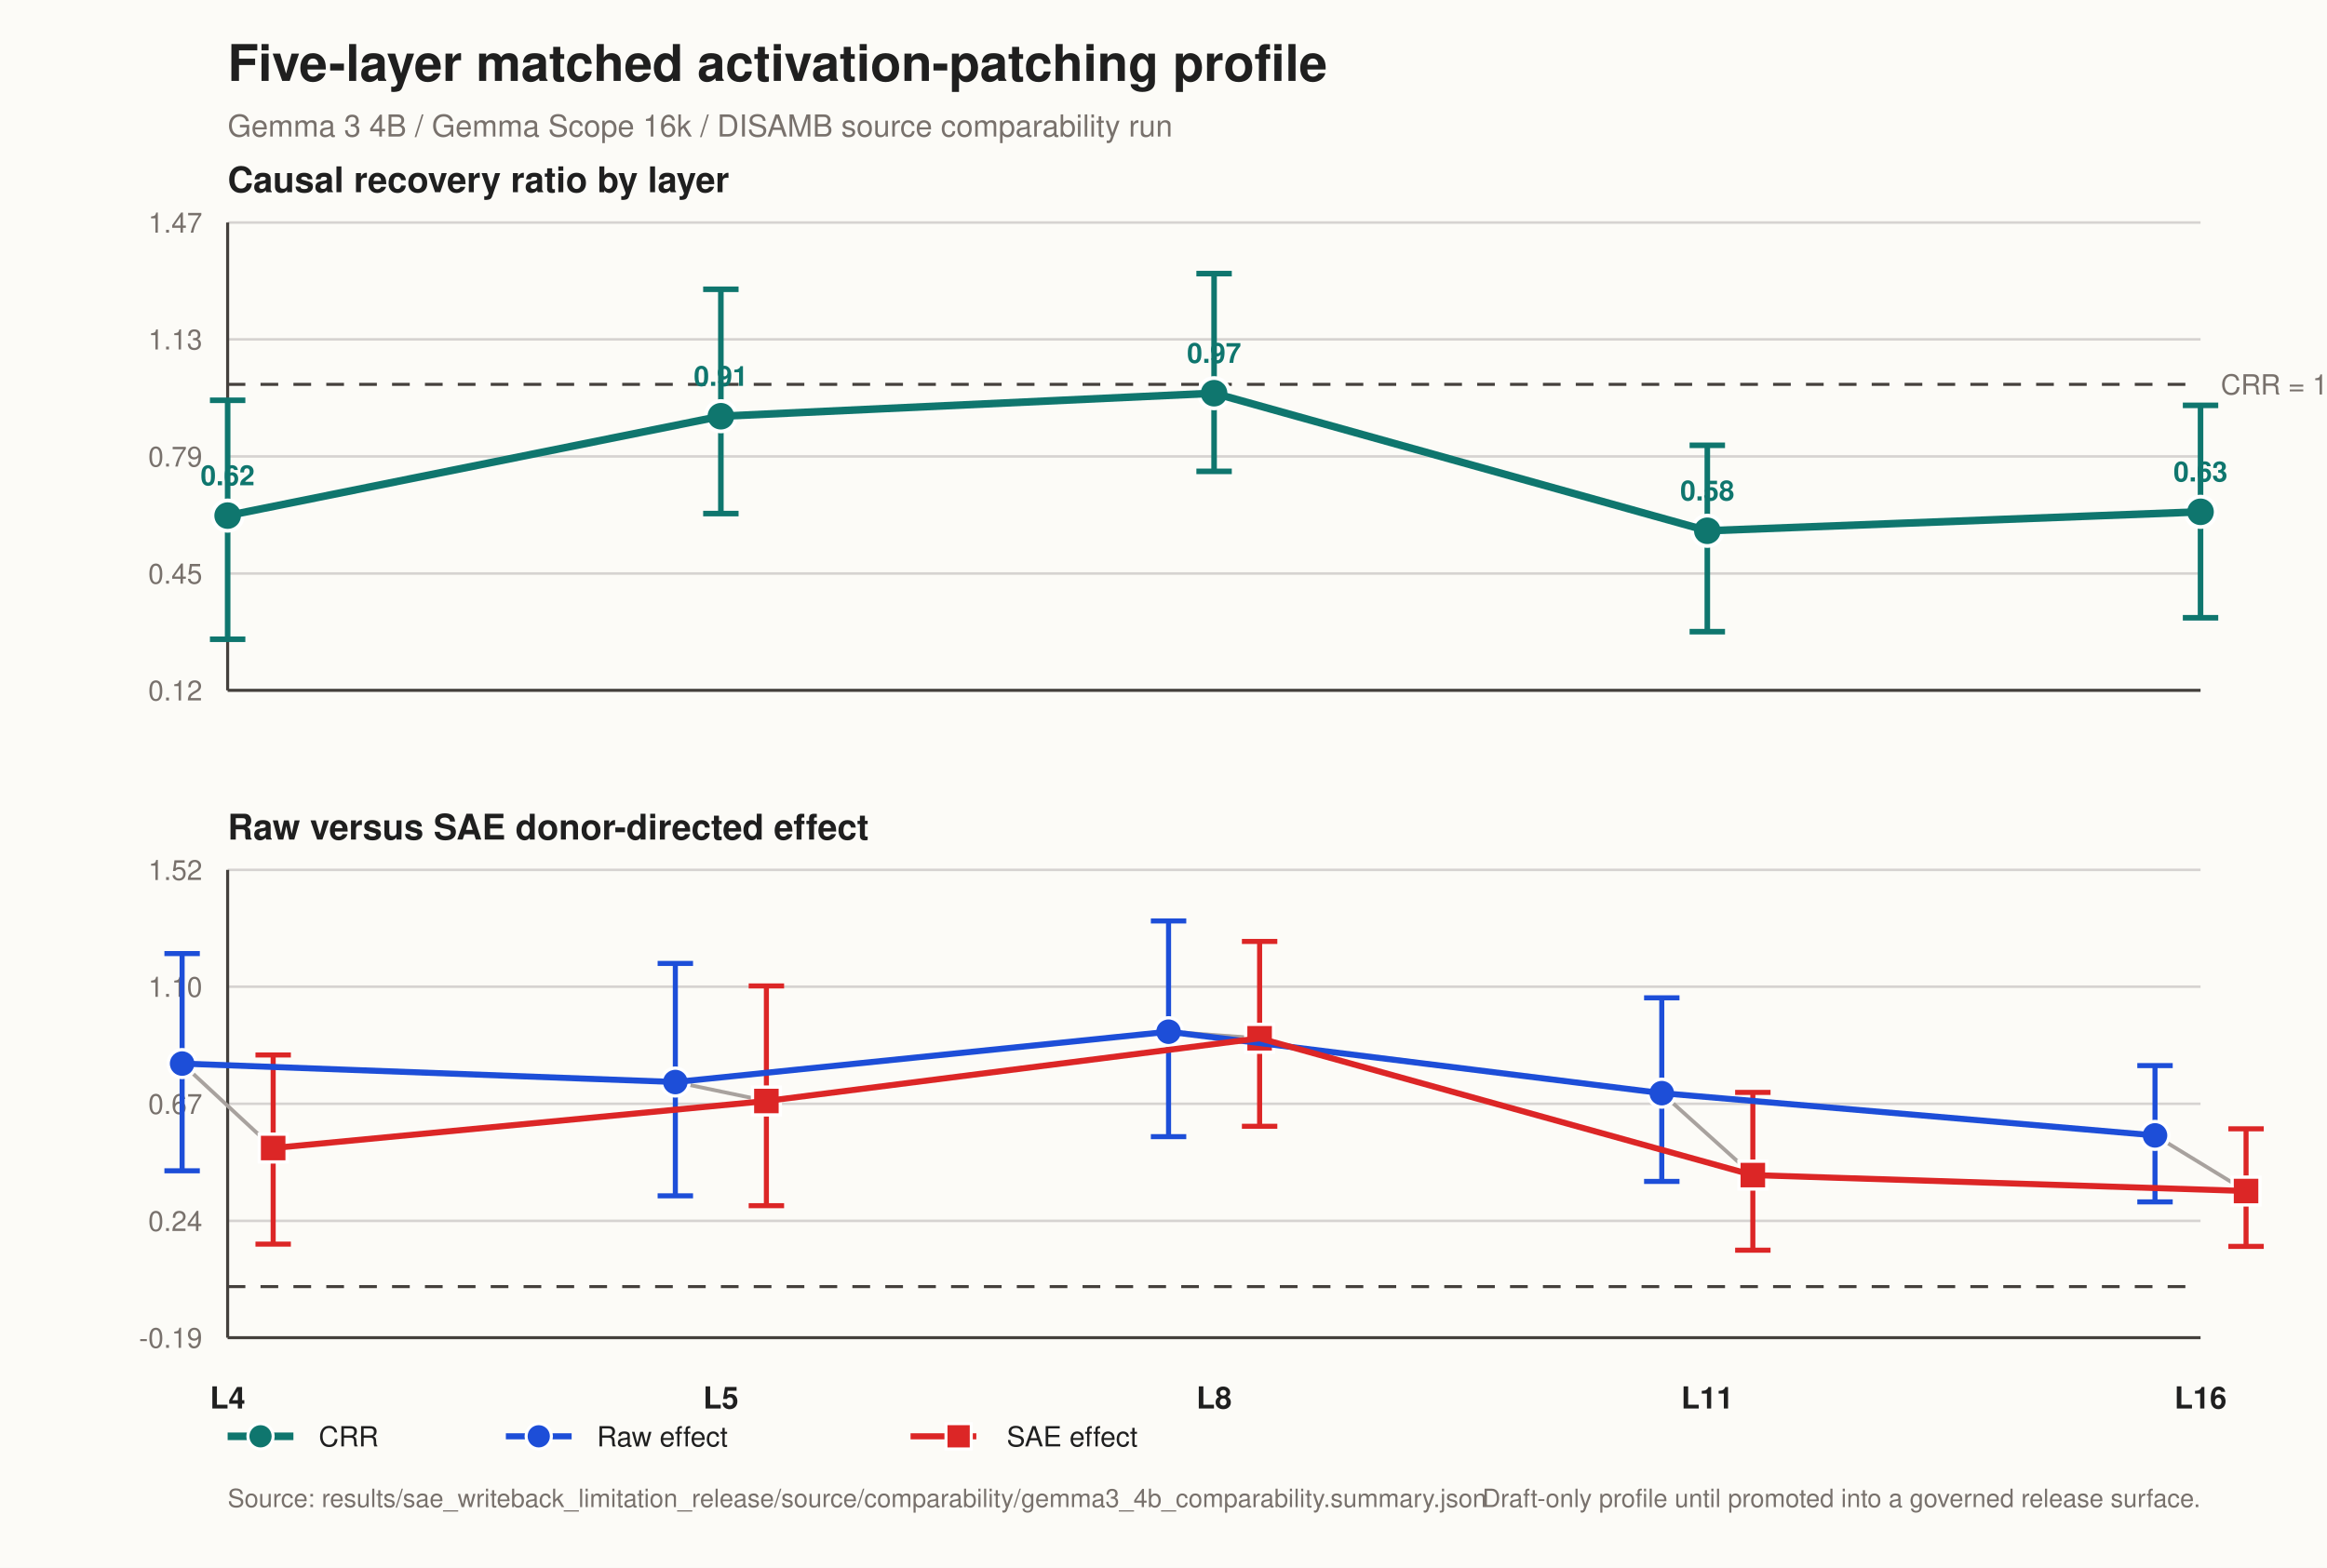
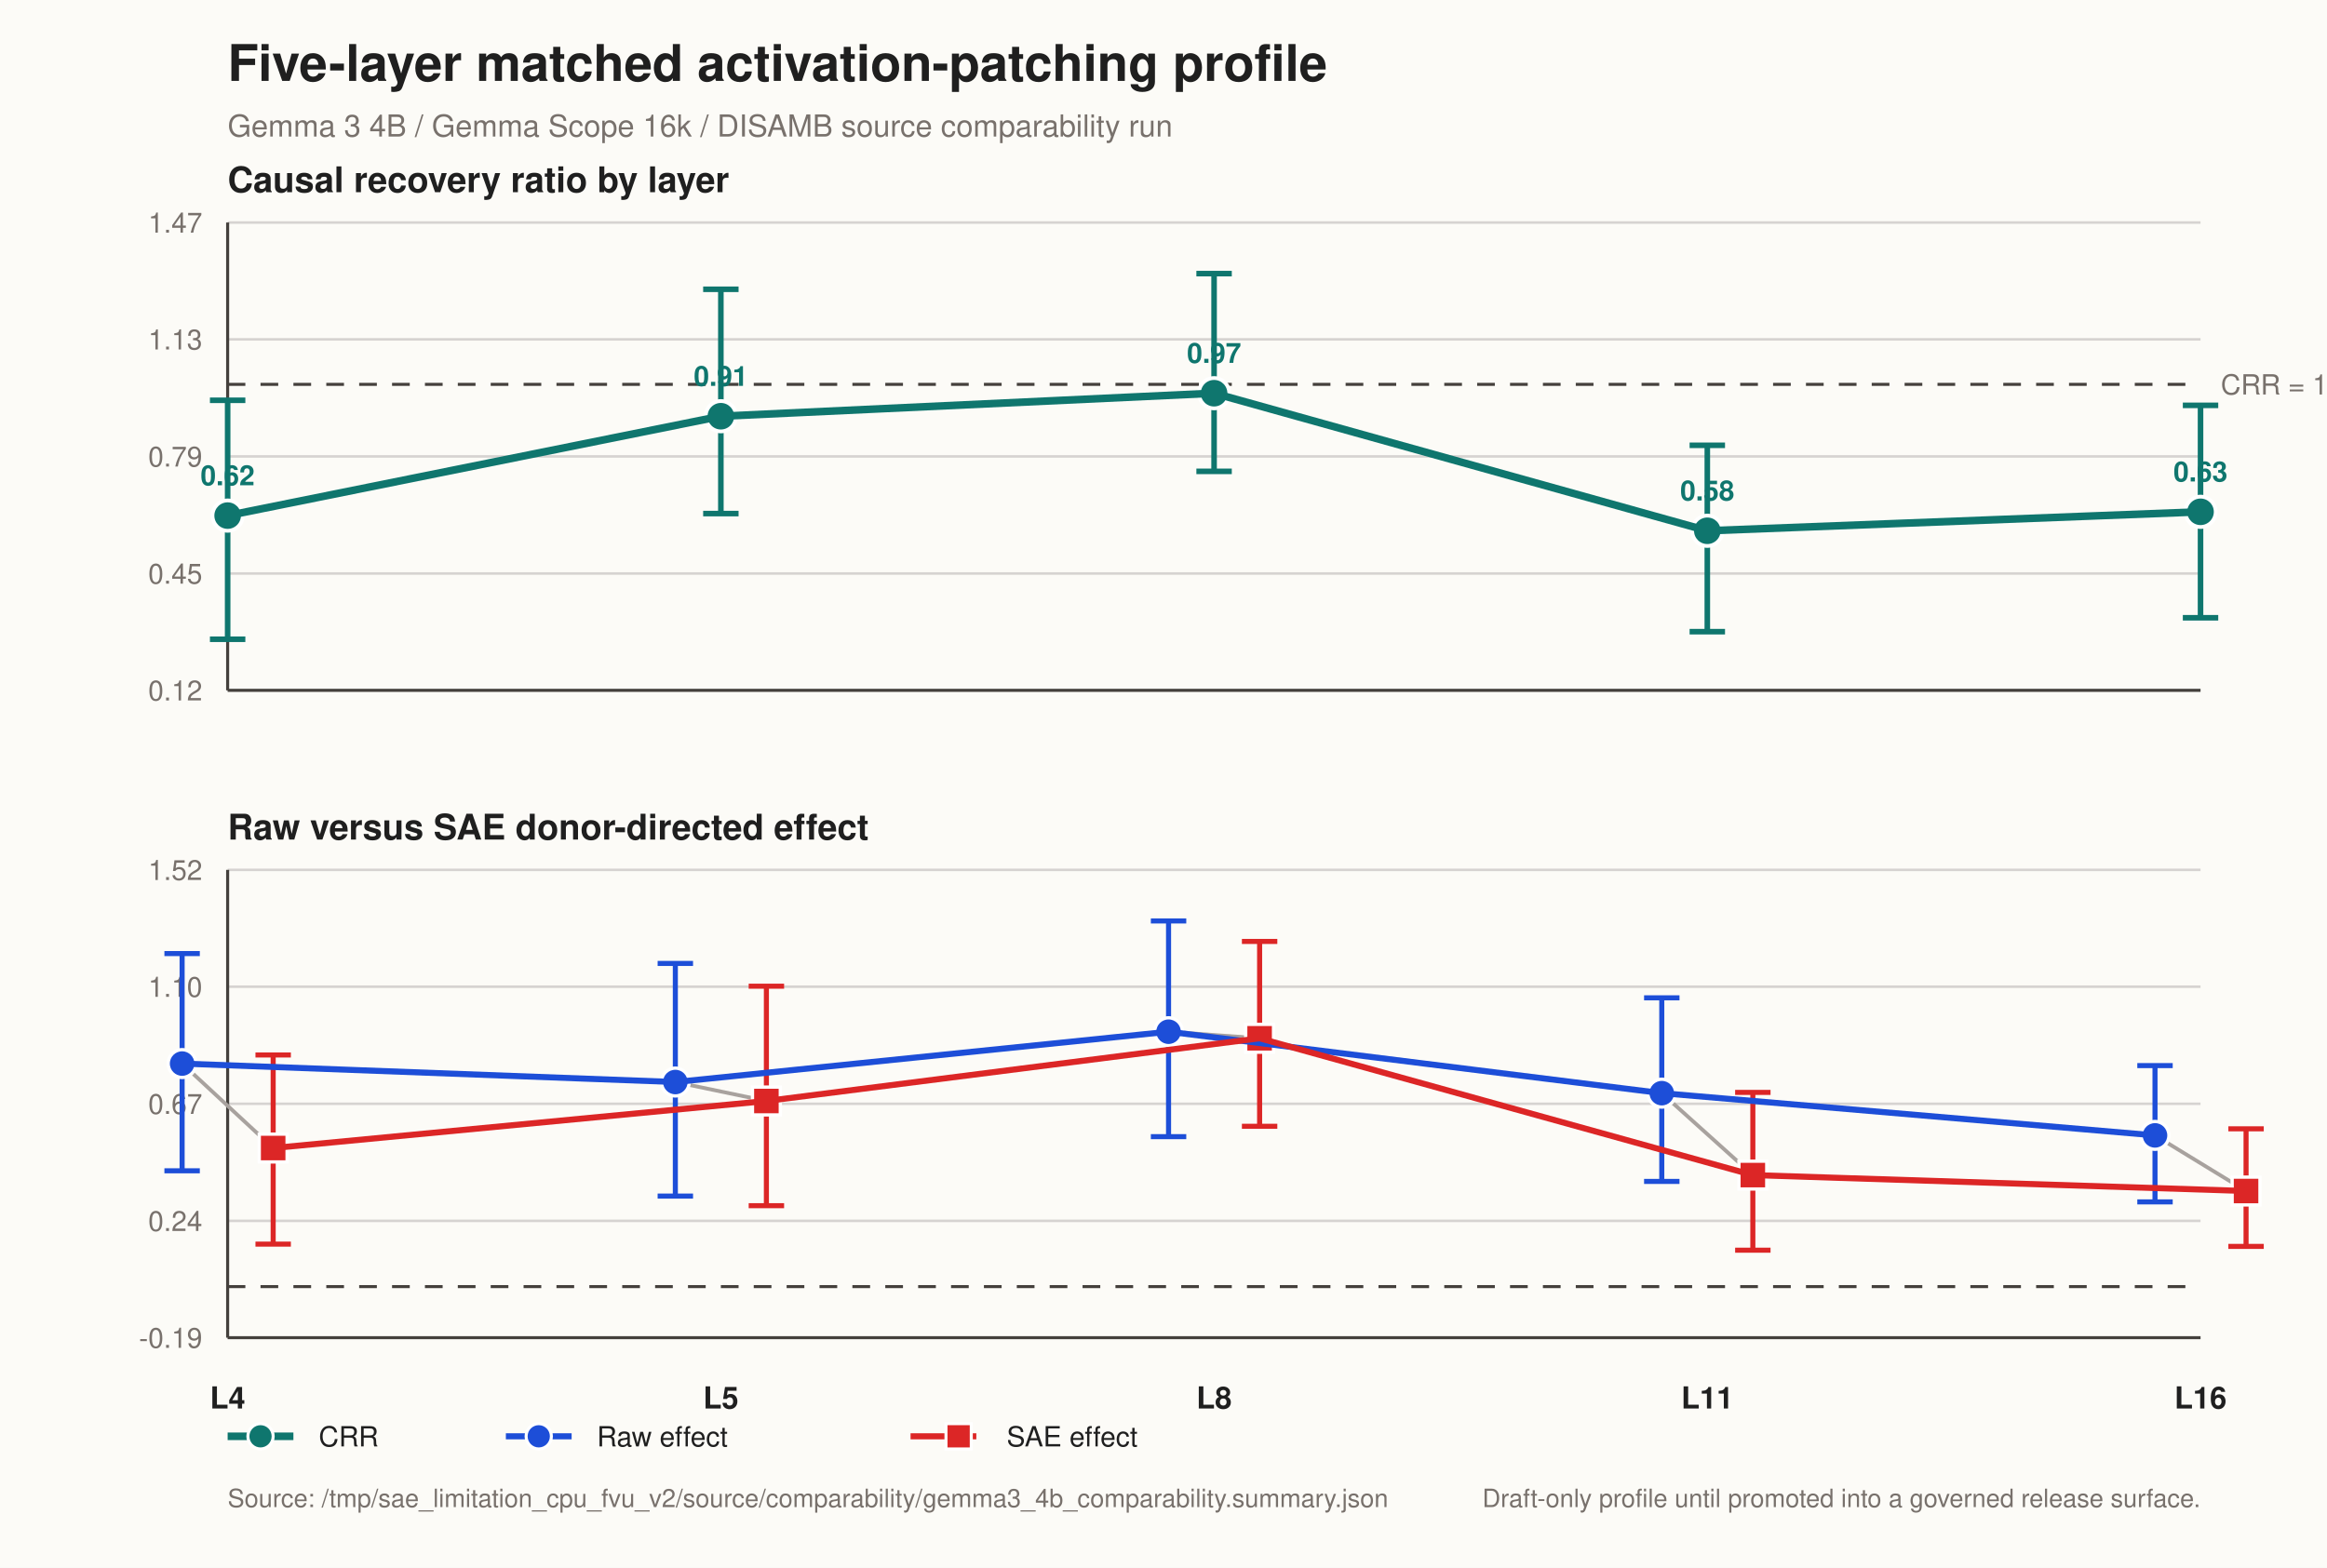
<svg xmlns="http://www.w3.org/2000/svg" width="920" height="620" viewBox="0 0 920 620">
  <rect width="920" height="620" fill="#fcfbf7" />
  <text x="90.0" y="32.0" font-size="20" font-family="Helvetica, Arial, sans-serif" font-weight="bold" text-anchor="start" fill="#1f1f1f">Five-layer matched activation-patching profile</text>
  <text x="90.0" y="54.0" font-size="12" font-family="Helvetica, Arial, sans-serif" font-weight="normal" text-anchor="start" fill="#78716c">Gemma 3 4B / Gemma Scope 16k / DISAMB source comparability run</text>
  <line x1="90.0" y1="273.0" x2="870.0" y2="273.0" stroke="#d6d3d1" stroke-width="1" />
  <text x="80.0" y="277.0" font-size="11" font-family="Helvetica, Arial, sans-serif" font-weight="normal" text-anchor="end" fill="#78716c">0.12</text>
  <line x1="90.0" y1="226.8" x2="870.0" y2="226.8" stroke="#d6d3d1" stroke-width="1" />
  <text x="80.0" y="230.8" font-size="11" font-family="Helvetica, Arial, sans-serif" font-weight="normal" text-anchor="end" fill="#78716c">0.45</text>
  <line x1="90.0" y1="180.5" x2="870.0" y2="180.5" stroke="#d6d3d1" stroke-width="1" />
  <text x="80.0" y="184.5" font-size="11" font-family="Helvetica, Arial, sans-serif" font-weight="normal" text-anchor="end" fill="#78716c">0.79</text>
  <line x1="90.0" y1="134.2" x2="870.0" y2="134.2" stroke="#d6d3d1" stroke-width="1" />
  <text x="80.0" y="138.2" font-size="11" font-family="Helvetica, Arial, sans-serif" font-weight="normal" text-anchor="end" fill="#78716c">1.13</text>
  <line x1="90.0" y1="88.0" x2="870.0" y2="88.0" stroke="#d6d3d1" stroke-width="1" />
  <text x="80.0" y="92.0" font-size="11" font-family="Helvetica, Arial, sans-serif" font-weight="normal" text-anchor="end" fill="#78716c">1.47</text>
  <line x1="90.0" y1="152.0" x2="870.0" y2="152.0" stroke="#44403c" stroke-width="1.2" stroke-dasharray="7 6" />
  <text x="878.0" y="156.0" font-size="11" font-family="Helvetica, Arial, sans-serif" font-weight="normal" text-anchor="start" fill="#78716c">CRR = 1</text>
  <line x1="90.0" y1="88.0" x2="90.0" y2="273.0" stroke="#44403c" stroke-width="1.2" />
  <line x1="90.0" y1="273.0" x2="870.0" y2="273.0" stroke="#44403c" stroke-width="1.2" />
  <text x="90.0" y="76.0" font-size="14" font-family="Helvetica, Arial, sans-serif" font-weight="bold" text-anchor="start" fill="#1f1f1f">Causal recovery ratio by layer</text>
  <text x="934.0" y="180.5" font-size="12" font-family="Helvetica, Arial, sans-serif" font-weight="normal" text-anchor="middle" fill="#1f1f1f">CRR</text>
  <line x1="90.0" y1="252.8" x2="90.0" y2="158.3" stroke="#0f766e" stroke-width="2.2" />
  <line x1="83.0" y1="252.8" x2="97.0" y2="252.8" stroke="#0f766e" stroke-width="2.2" />
  <line x1="83.0" y1="158.3" x2="97.0" y2="158.3" stroke="#0f766e" stroke-width="2.2" />
  <circle cx="90.0" cy="203.9" r="6" fill="#0f766e" stroke="#ffffff" stroke-width="1.5" />
  <text x="90.0" y="191.9" font-size="11" font-family="Helvetica, Arial, sans-serif" font-weight="bold" text-anchor="middle" fill="#0f766e">0.62</text>
  <line x1="285.0" y1="203.1" x2="285.0" y2="114.4" stroke="#0f766e" stroke-width="2.2" />
  <line x1="278.0" y1="203.1" x2="292.0" y2="203.1" stroke="#0f766e" stroke-width="2.2" />
  <line x1="278.0" y1="114.4" x2="292.0" y2="114.4" stroke="#0f766e" stroke-width="2.2" />
  <circle cx="285.0" cy="164.6" r="6" fill="#0f766e" stroke="#ffffff" stroke-width="1.5" />
  <text x="285.0" y="152.6" font-size="11" font-family="Helvetica, Arial, sans-serif" font-weight="bold" text-anchor="middle" fill="#0f766e">0.91</text>
  <line x1="480.0" y1="186.4" x2="480.0" y2="108.2" stroke="#0f766e" stroke-width="2.2" />
  <line x1="473.0" y1="186.4" x2="487.0" y2="186.4" stroke="#0f766e" stroke-width="2.2" />
  <line x1="473.0" y1="108.2" x2="487.0" y2="108.2" stroke="#0f766e" stroke-width="2.2" />
  <circle cx="480.0" cy="155.5" r="6" fill="#0f766e" stroke="#ffffff" stroke-width="1.5" />
  <text x="480.0" y="143.5" font-size="11" font-family="Helvetica, Arial, sans-serif" font-weight="bold" text-anchor="middle" fill="#0f766e">0.97</text>
  <line x1="675.0" y1="249.8" x2="675.0" y2="176.1" stroke="#0f766e" stroke-width="2.2" />
  <line x1="668.0" y1="249.8" x2="682.0" y2="249.8" stroke="#0f766e" stroke-width="2.2" />
  <line x1="668.0" y1="176.1" x2="682.0" y2="176.1" stroke="#0f766e" stroke-width="2.2" />
  <circle cx="675.0" cy="209.9" r="6" fill="#0f766e" stroke="#ffffff" stroke-width="1.5" />
  <text x="675.0" y="197.9" font-size="11" font-family="Helvetica, Arial, sans-serif" font-weight="bold" text-anchor="middle" fill="#0f766e">0.58</text>
  <line x1="870.0" y1="244.3" x2="870.0" y2="160.3" stroke="#0f766e" stroke-width="2.2" />
  <line x1="863.0" y1="244.3" x2="877.0" y2="244.3" stroke="#0f766e" stroke-width="2.2" />
  <line x1="863.0" y1="160.3" x2="877.0" y2="160.3" stroke="#0f766e" stroke-width="2.2" />
  <circle cx="870.0" cy="202.4" r="6" fill="#0f766e" stroke="#ffffff" stroke-width="1.5" />
  <text x="870.0" y="190.4" font-size="11" font-family="Helvetica, Arial, sans-serif" font-weight="bold" text-anchor="middle" fill="#0f766e">0.63</text>
  <polyline fill="none" stroke="#0f766e" stroke-width="3" points="90.0,203.9 285.0,164.6 480.0,155.5 675.0,209.9 870.0,202.4" />
  <line x1="90.0" y1="529.0" x2="870.0" y2="529.0" stroke="#d6d3d1" stroke-width="1" />
  <text x="80.0" y="533.0" font-size="11" font-family="Helvetica, Arial, sans-serif" font-weight="normal" text-anchor="end" fill="#78716c">-0.19</text>
  <line x1="90.0" y1="482.8" x2="870.0" y2="482.8" stroke="#d6d3d1" stroke-width="1" />
  <text x="80.0" y="486.8" font-size="11" font-family="Helvetica, Arial, sans-serif" font-weight="normal" text-anchor="end" fill="#78716c">0.24</text>
  <line x1="90.0" y1="436.5" x2="870.0" y2="436.5" stroke="#d6d3d1" stroke-width="1" />
  <text x="80.0" y="440.5" font-size="11" font-family="Helvetica, Arial, sans-serif" font-weight="normal" text-anchor="end" fill="#78716c">0.67</text>
  <line x1="90.0" y1="390.2" x2="870.0" y2="390.2" stroke="#d6d3d1" stroke-width="1" />
  <text x="80.0" y="394.2" font-size="11" font-family="Helvetica, Arial, sans-serif" font-weight="normal" text-anchor="end" fill="#78716c">1.10</text>
  <line x1="90.0" y1="344.0" x2="870.0" y2="344.0" stroke="#d6d3d1" stroke-width="1" />
  <text x="80.0" y="348.0" font-size="11" font-family="Helvetica, Arial, sans-serif" font-weight="normal" text-anchor="end" fill="#78716c">1.52</text>
  <line x1="90.0" y1="508.8" x2="870.0" y2="508.8" stroke="#44403c" stroke-width="1.2" stroke-dasharray="7 6" />
  <line x1="90.0" y1="344.0" x2="90.0" y2="529.0" stroke="#44403c" stroke-width="1.2" />
  <line x1="90.0" y1="529.0" x2="870.0" y2="529.0" stroke="#44403c" stroke-width="1.2" />
  <text x="90.0" y="332.0" font-size="14" font-family="Helvetica, Arial, sans-serif" font-weight="bold" text-anchor="start" fill="#1f1f1f">Raw versus SAE donor-directed effect</text>
  <text x="944.0" y="436.5" font-size="12" font-family="Helvetica, Arial, sans-serif" font-weight="normal" text-anchor="middle" fill="#1f1f1f">Effect</text>
  <line x1="72.0" y1="420.6" x2="108.0" y2="454.0" stroke="#a8a29e" stroke-width="1.5" />
  <line x1="72.0" y1="463.0" x2="72.0" y2="377.1" stroke="#1d4ed8" stroke-width="2" />
  <line x1="65.0" y1="463.0" x2="79.0" y2="463.0" stroke="#1d4ed8" stroke-width="2" />
  <line x1="65.0" y1="377.1" x2="79.0" y2="377.1" stroke="#1d4ed8" stroke-width="2" />
  <circle cx="72.0" cy="420.6" r="5.5" fill="#1d4ed8" stroke="#ffffff" stroke-width="1.3" />
  <line x1="108.0" y1="492.0" x2="108.0" y2="417.2" stroke="#dc2626" stroke-width="2" />
  <line x1="101.0" y1="492.0" x2="115.0" y2="492.0" stroke="#dc2626" stroke-width="2" />
  <line x1="101.0" y1="417.2" x2="115.0" y2="417.2" stroke="#dc2626" stroke-width="2" />
  <rect x="102.5" y="448.5" width="11" height="11" fill="#dc2626" stroke="#ffffff" stroke-width="1.3" />
  <text x="90.0" y="557.0" font-size="12" font-family="Helvetica, Arial, sans-serif" font-weight="bold" text-anchor="middle" fill="#1f1f1f">L4</text>
  <line x1="267.0" y1="427.9" x2="303.0" y2="435.4" stroke="#a8a29e" stroke-width="1.5" />
-   <line x1="267.0" y1="472.9" x2="267.0" y2="381.0" stroke="#1d4ed8" stroke-width="2" />
-   <line x1="260.0" y1="472.9" x2="274.0" y2="472.9" stroke="#1d4ed8" stroke-width="2" />
+   <line x1="267.0" y1="473.0" x2="267.0" y2="381.0" stroke="#1d4ed8" stroke-width="2" />
+   <line x1="260.0" y1="473.0" x2="274.0" y2="473.0" stroke="#1d4ed8" stroke-width="2" />
  <line x1="260.0" y1="381.0" x2="274.0" y2="381.0" stroke="#1d4ed8" stroke-width="2" />
  <circle cx="267.0" cy="427.9" r="5.5" fill="#1d4ed8" stroke="#ffffff" stroke-width="1.3" />
-   <line x1="303.0" y1="476.8" x2="303.0" y2="389.9" stroke="#dc2626" stroke-width="2" />
+   <line x1="303.0" y1="476.8" x2="303.0" y2="390.0" stroke="#dc2626" stroke-width="2" />
  <line x1="296.0" y1="476.8" x2="310.0" y2="476.8" stroke="#dc2626" stroke-width="2" />
-   <line x1="296.0" y1="389.9" x2="310.0" y2="389.9" stroke="#dc2626" stroke-width="2" />
+   <line x1="296.0" y1="390.0" x2="310.0" y2="390.0" stroke="#dc2626" stroke-width="2" />
  <rect x="297.5" y="429.9" width="11" height="11" fill="#dc2626" stroke="#ffffff" stroke-width="1.3" />
  <text x="285.0" y="557.0" font-size="12" font-family="Helvetica, Arial, sans-serif" font-weight="bold" text-anchor="middle" fill="#1f1f1f">L5</text>
  <line x1="462.0" y1="408.0" x2="498.0" y2="410.6" stroke="#a8a29e" stroke-width="1.5" />
  <line x1="462.0" y1="449.5" x2="462.0" y2="364.2" stroke="#1d4ed8" stroke-width="2" />
  <line x1="455.0" y1="449.5" x2="469.0" y2="449.5" stroke="#1d4ed8" stroke-width="2" />
  <line x1="455.0" y1="364.2" x2="469.0" y2="364.2" stroke="#1d4ed8" stroke-width="2" />
  <circle cx="462.0" cy="408.0" r="5.5" fill="#1d4ed8" stroke="#ffffff" stroke-width="1.3" />
  <line x1="498.0" y1="445.4" x2="498.0" y2="372.3" stroke="#dc2626" stroke-width="2" />
  <line x1="491.0" y1="445.4" x2="505.0" y2="445.4" stroke="#dc2626" stroke-width="2" />
  <line x1="491.0" y1="372.3" x2="505.0" y2="372.3" stroke="#dc2626" stroke-width="2" />
  <rect x="492.5" y="405.1" width="11" height="11" fill="#dc2626" stroke="#ffffff" stroke-width="1.3" />
  <text x="480.0" y="557.0" font-size="12" font-family="Helvetica, Arial, sans-serif" font-weight="bold" text-anchor="middle" fill="#1f1f1f">L8</text>
  <line x1="657.0" y1="432.3" x2="693.0" y2="464.7" stroke="#a8a29e" stroke-width="1.5" />
  <line x1="657.0" y1="467.2" x2="657.0" y2="394.6" stroke="#1d4ed8" stroke-width="2" />
  <line x1="650.0" y1="467.2" x2="664.0" y2="467.2" stroke="#1d4ed8" stroke-width="2" />
  <line x1="650.0" y1="394.6" x2="664.0" y2="394.6" stroke="#1d4ed8" stroke-width="2" />
  <circle cx="657.0" cy="432.3" r="5.5" fill="#1d4ed8" stroke="#ffffff" stroke-width="1.3" />
  <line x1="693.0" y1="494.4" x2="693.0" y2="432.0" stroke="#dc2626" stroke-width="2" />
  <line x1="686.0" y1="494.4" x2="700.0" y2="494.4" stroke="#dc2626" stroke-width="2" />
  <line x1="686.0" y1="432.0" x2="700.0" y2="432.0" stroke="#dc2626" stroke-width="2" />
  <rect x="687.5" y="459.2" width="11" height="11" fill="#dc2626" stroke="#ffffff" stroke-width="1.3" />
  <text x="675.0" y="557.0" font-size="12" font-family="Helvetica, Arial, sans-serif" font-weight="bold" text-anchor="middle" fill="#1f1f1f">L11</text>
  <line x1="852.0" y1="449.0" x2="888.0" y2="471.0" stroke="#a8a29e" stroke-width="1.5" />
  <line x1="852.0" y1="475.3" x2="852.0" y2="421.4" stroke="#1d4ed8" stroke-width="2" />
  <line x1="845.0" y1="475.3" x2="859.0" y2="475.3" stroke="#1d4ed8" stroke-width="2" />
  <line x1="845.0" y1="421.4" x2="859.0" y2="421.4" stroke="#1d4ed8" stroke-width="2" />
  <circle cx="852.0" cy="449.0" r="5.5" fill="#1d4ed8" stroke="#ffffff" stroke-width="1.3" />
  <line x1="888.0" y1="492.9" x2="888.0" y2="446.4" stroke="#dc2626" stroke-width="2" />
  <line x1="881.0" y1="492.9" x2="895.0" y2="492.9" stroke="#dc2626" stroke-width="2" />
  <line x1="881.0" y1="446.4" x2="895.0" y2="446.4" stroke="#dc2626" stroke-width="2" />
  <rect x="882.5" y="465.5" width="11" height="11" fill="#dc2626" stroke="#ffffff" stroke-width="1.3" />
  <text x="870.0" y="557.0" font-size="12" font-family="Helvetica, Arial, sans-serif" font-weight="bold" text-anchor="middle" fill="#1f1f1f">L16</text>
  <polyline fill="none" stroke="#1d4ed8" stroke-width="2.4" points="72.0,420.6 267.0,427.9 462.0,408.0 657.0,432.3 852.0,449.0" />
  <polyline fill="none" stroke="#dc2626" stroke-width="2.4" points="108.0,454.0 303.0,435.4 498.0,410.6 693.0,464.7 888.0,471.0" />
  <line x1="90.0" y1="568.0" x2="116.0" y2="568.0" stroke="#0f766e" stroke-width="3" />
  <circle cx="103.0" cy="568.0" r="5" fill="#0f766e" stroke="#ffffff" stroke-width="1.2" />
  <text x="126.0" y="572.0" font-size="11" font-family="Helvetica, Arial, sans-serif" font-weight="normal" text-anchor="start" fill="#1f1f1f">CRR</text>
  <line x1="200.0" y1="568.0" x2="226.0" y2="568.0" stroke="#1d4ed8" stroke-width="2.4" />
  <circle cx="213.0" cy="568.0" r="5" fill="#1d4ed8" stroke="#ffffff" stroke-width="1.2" />
  <text x="236.0" y="572.0" font-size="11" font-family="Helvetica, Arial, sans-serif" font-weight="normal" text-anchor="start" fill="#1f1f1f">Raw effect</text>
  <line x1="360.0" y1="568.0" x2="386.0" y2="568.0" stroke="#dc2626" stroke-width="2.4" />
  <rect x="374.0" y="563.0" width="10" height="10" fill="#dc2626" stroke="#ffffff" stroke-width="1.2" />
  <text x="398.0" y="572.0" font-size="11" font-family="Helvetica, Arial, sans-serif" font-weight="normal" text-anchor="start" fill="#1f1f1f">SAE effect</text>
-   <text x="90.0" y="596.0" font-size="10" font-family="Helvetica, Arial, sans-serif" font-weight="normal" text-anchor="start" fill="#78716c">Source: results/sae_writeback_limitation_release/source/comparability/gemma3_4b_comparability.summary.json</text>
+   <text x="90.0" y="596.0" font-size="10" font-family="Helvetica, Arial, sans-serif" font-weight="normal" text-anchor="start" fill="#78716c">Source: /tmp/sae_limitation_cpu_fvu_v2/source/comparability/gemma3_4b_comparability.summary.json</text>
  <text x="870.0" y="596.0" font-size="10" font-family="Helvetica, Arial, sans-serif" font-weight="normal" text-anchor="end" fill="#78716c">Draft-only profile until promoted into a governed release surface.</text>
</svg>
